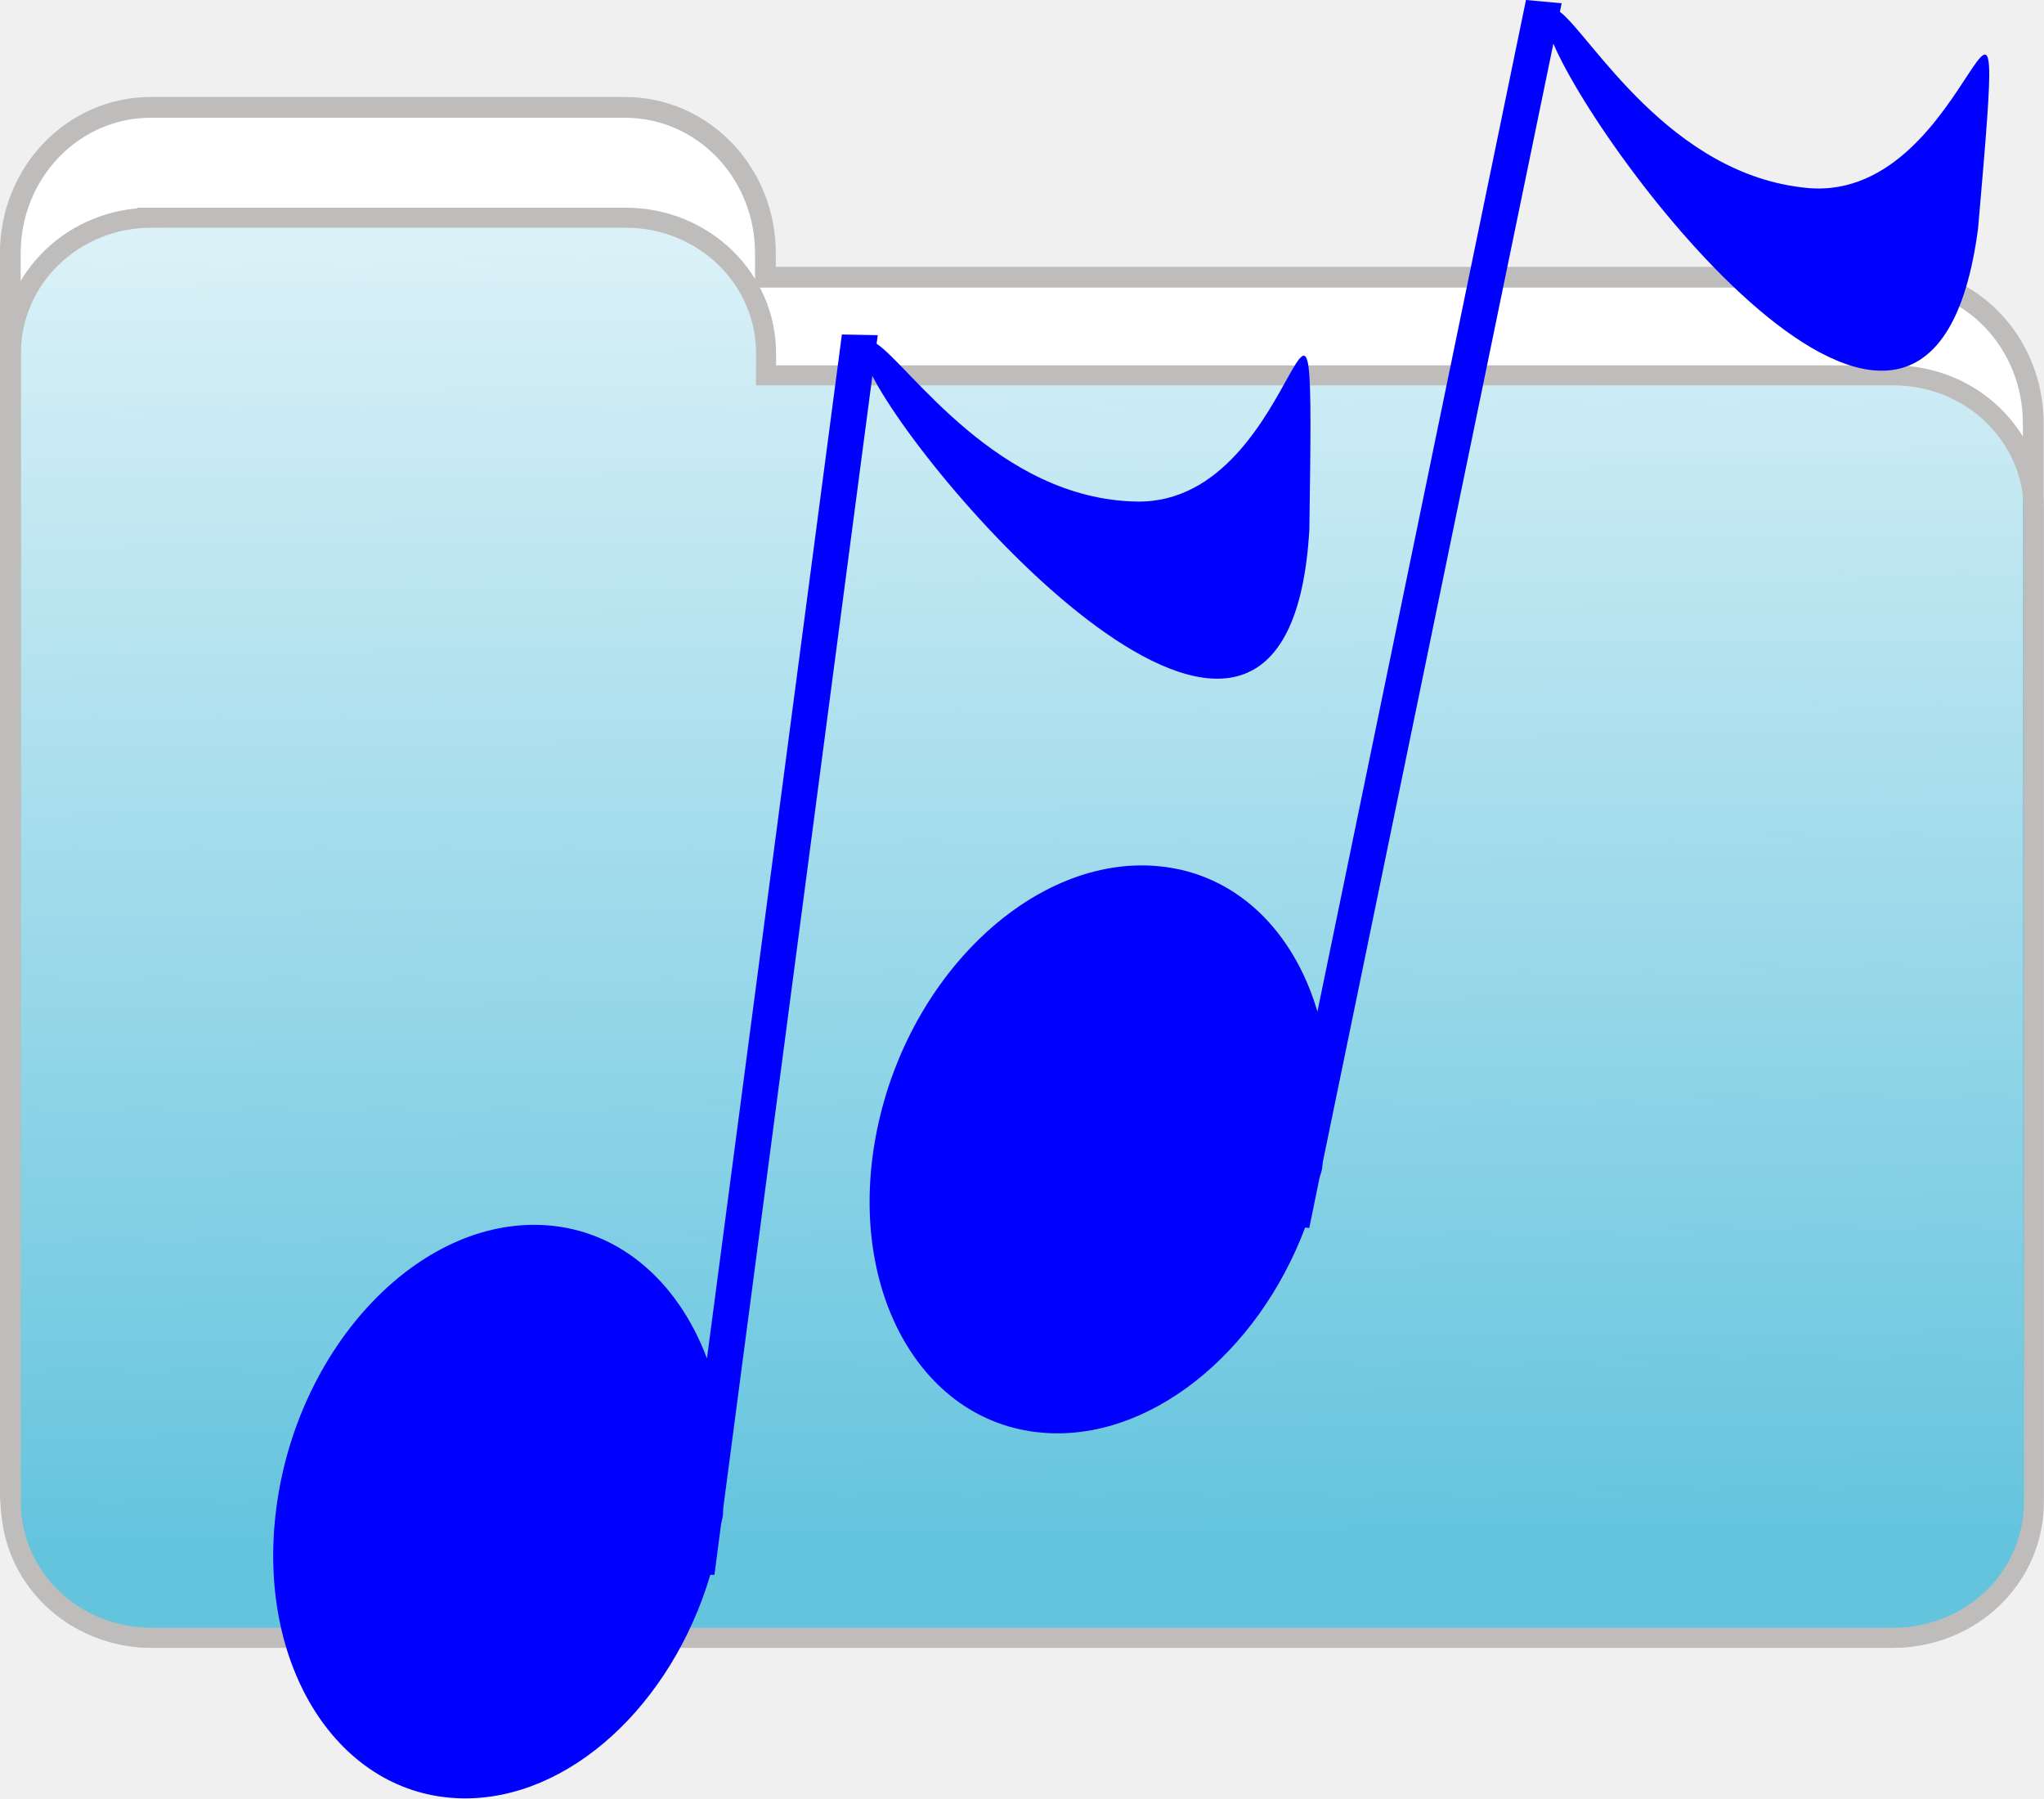
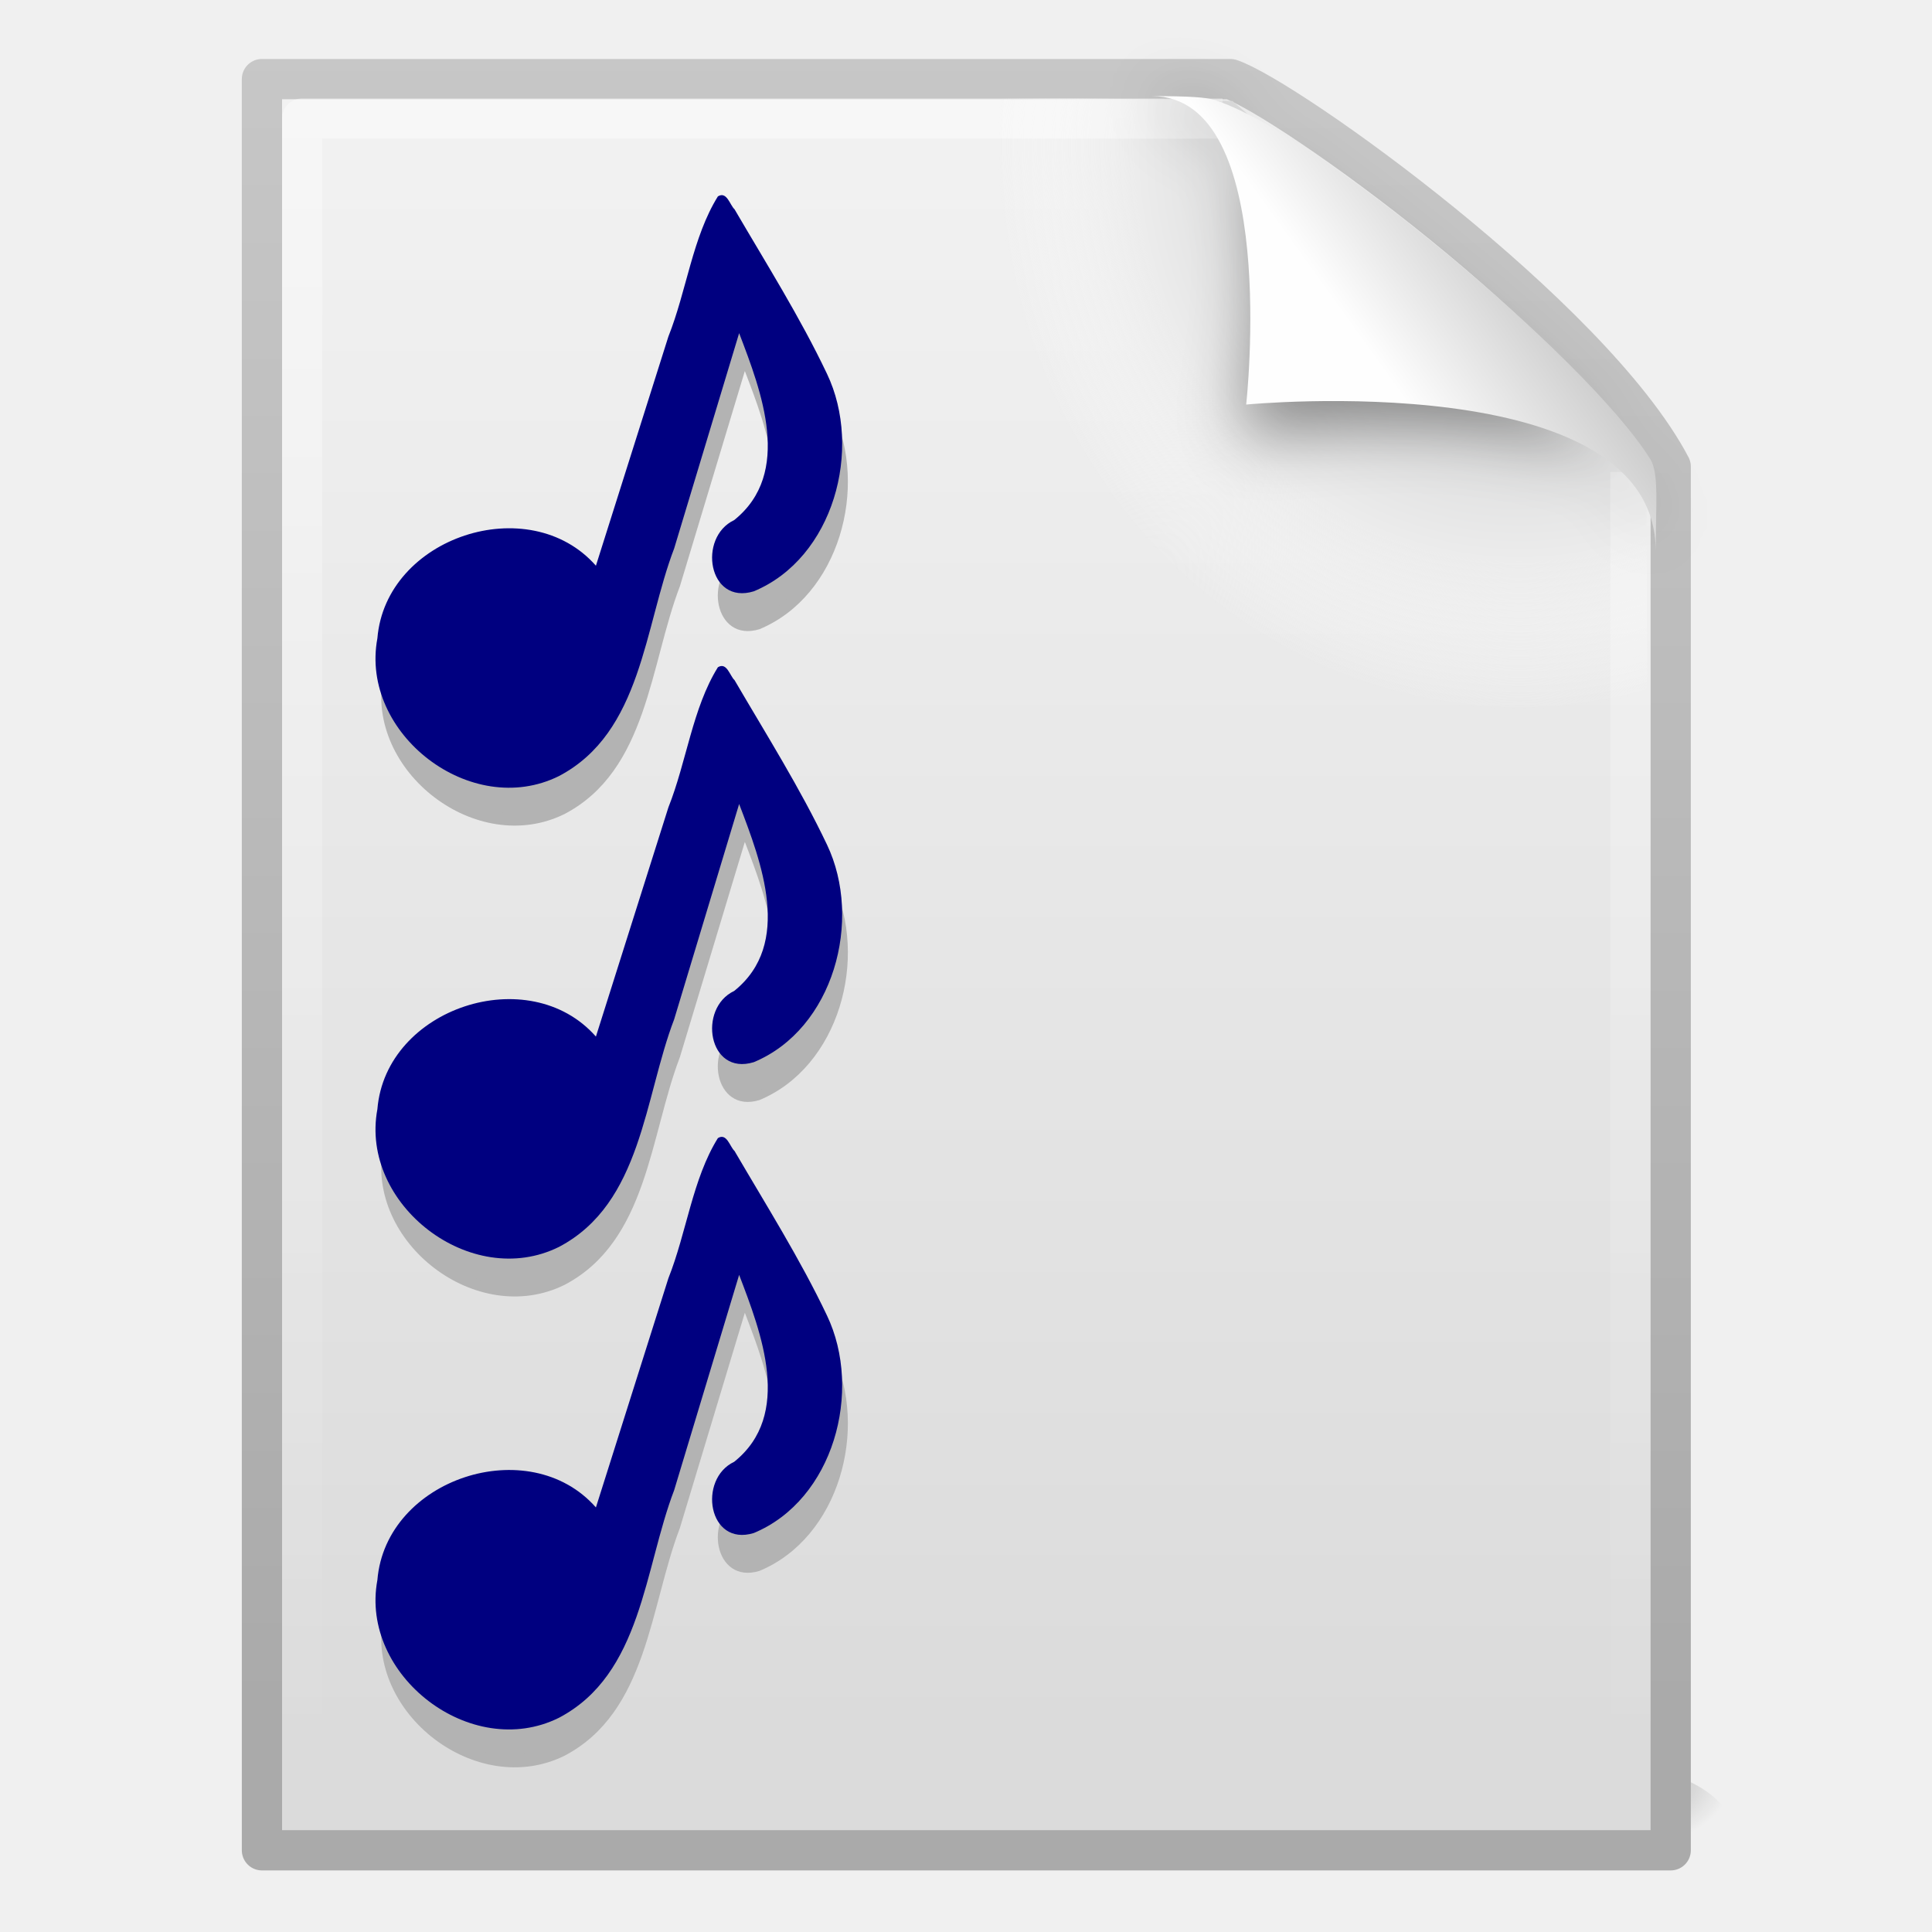
- <svg xmlns="http://www.w3.org/2000/svg" id="svg1094" viewBox="0 0 212.68 187.09" version="1.0">
-   <defs id="defs3">
-     <linearGradient id="linearGradient2002" y2="53.323" gradientUnits="userSpaceOnUse" y1="278.48" gradientTransform="matrix(1.1223,0,0,0.78898,-223.2465,53.01)" x2="118.78" x1="120.91">
-       <stop id="stop1836" style="stop-color:#64c4de" offset="0" />
-       <stop id="stop1837" style="stop-color:#64c4de;stop-opacity:0" offset="1" />
+ <svg xmlns="http://www.w3.org/2000/svg" xmlns:xlink="http://www.w3.org/1999/xlink" version="1.1" id="svg4198" height="48px" width="48px">
+   <defs id="defs4200">
+     <linearGradient id="linearGradient3076">
+       <stop id="stop3074" offset="0" style="stop-color:#ffff00;stop-opacity:1;" />
+     </linearGradient>
+     <radialGradient r="117.143" fy="486.648" fx="605.714" cy="486.648" cx="605.714" gradientTransform="matrix(-2.774389,0,0,1.969706,112.7623,-872.8854)" gradientUnits="userSpaceOnUse" id="radialGradient5031" xlink:href="#linearGradient5060" />
+     <linearGradient id="linearGradient5060">
+       <stop id="stop5062" offset="0" style="stop-color:black;stop-opacity:1;" />
+       <stop id="stop5064" offset="1" style="stop-color:black;stop-opacity:0;" />
+     </linearGradient>
+     <radialGradient r="117.143" fy="486.648" fx="605.714" cy="486.648" cx="605.714" gradientTransform="matrix(2.774389,0,0,1.969706,-1891.633,-872.8854)" gradientUnits="userSpaceOnUse" id="radialGradient5029" xlink:href="#linearGradient5060" />
+     <linearGradient id="linearGradient5048">
+       <stop id="stop5050" offset="0" style="stop-color:black;stop-opacity:0;" />
+       <stop style="stop-color:black;stop-opacity:1;" offset="0.5" id="stop5056" />
+       <stop id="stop5052" offset="1" style="stop-color:black;stop-opacity:0;" />
+     </linearGradient>
+     <linearGradient y2="609.505" x2="302.857" y1="366.648" x1="302.857" gradientTransform="matrix(2.774389,0,0,1.969706,-1892.179,-872.8854)" gradientUnits="userSpaceOnUse" id="linearGradient5027" xlink:href="#linearGradient5048" />
+     <linearGradient id="linearGradient3558">
+       <stop id="stop3560" offset="0" style="stop-color:#000000;stop-opacity:1;" />
+       <stop id="stop3562" offset="1" style="stop-color:#000000;stop-opacity:0;" />
+     </linearGradient>
+     <radialGradient gradientUnits="userSpaceOnUse" gradientTransform="matrix(1,0,0,0.651376,4.638648e-15,10.75754)" r="15.571" fy="30.857" fx="22.571" cy="30.857" cx="22.571" id="radialGradient3564" xlink:href="#linearGradient3558" />
+     <linearGradient id="linearGradient15218">
+       <stop id="stop15220" offset="0" style="stop-color:#f8f8f7;stop-opacity:1;" />
+       <stop style="stop-color:#e8e8e8;stop-opacity:1;" offset="0.599" id="stop2269" />
+       <stop id="stop15222" offset="1" style="stop-color:#e2e2de;stop-opacity:1;" />
+     </linearGradient>
+     <linearGradient y2="39.6" x2="35.596" y1="18.379" x1="20.794" gradientTransform="matrix(1.342704,0,0,1.235378,-8.219611,-6.577189)" gradientUnits="userSpaceOnUse" id="linearGradient2240" xlink:href="#linearGradient15218" />
+     <radialGradient r="14.375" fy="125" fx="55" cy="125" cx="55" gradientUnits="userSpaceOnUse" id="radialGradient278" xlink:href="#linearGradient12512" gradientTransform="matrix(0.783292,0,0,0.783292,-6.340882,-86.65168)" />
+     <linearGradient id="linearGradient12512">
+       <stop id="stop12513" offset="0" style="stop-color:#ffffff;stop-opacity:1;" />
+       <stop id="stop12517" offset="0.5" style="stop-color:#fff520;stop-opacity:0.891;" />
+       <stop id="stop12514" offset="1" style="stop-color:#fff300;stop-opacity:0;" />
+     </linearGradient>
+     <linearGradient id="linearGradient3201" x1="302.86" x2="302.86" y1="366.65" y2="609.51" gradientTransform="matrix(0.067325,0,0,0.0147,-0.34114,37.04)" gradientUnits="userSpaceOnUse">
+       <stop id="stop5050-7" style="stop-opacity:0" offset="0" />
+       <stop id="stop5056-3" offset=".5" />
+       <stop id="stop5052-6" style="stop-opacity:0" offset="1" />
+     </linearGradient>
+     <radialGradient id="radialGradient3198" cx="605.71" cy="486.65" r="117.14" gradientTransform="matrix(-0.02304,0,0,0.0147,21.623,37.04)" gradientUnits="userSpaceOnUse" xlink:href="#linearGradient5060" />
+     <radialGradient id="radialGradient3195" cx="605.71" cy="486.65" r="117.14" gradientTransform="matrix(0.02304,0,0,0.0147,26.361,37.04)" gradientUnits="userSpaceOnUse" xlink:href="#linearGradient5060" />
+     <linearGradient id="linearGradient3190" x1="25.132" x2="25.132" y1="0.985" y2="47.013" gradientTransform="matrix(1,0,0,0.95617,-1e-6,-1.9149)" gradientUnits="userSpaceOnUse">
+       <stop id="stop3602" style="stop-color:#f4f4f4" offset="0" />
+       <stop id="stop3604" style="stop-color:#dbdbdb" offset="1" />
+     </linearGradient>
+     <linearGradient id="linearGradient3192" x1="-51.786" x2="-51.786" y1="50.786" y2="2.906" gradientTransform="matrix(0.8075,0,0,0.89483,59.41,-2.9806)" gradientUnits="userSpaceOnUse">
+       <stop id="stop3106" style="stop-color:#aaa" offset="0" />
+       <stop id="stop3108" style="stop-color:#c8c8c8" offset="1" />
+     </linearGradient>
+     <radialGradient id="radialGradient3187" cx="102" cy="112.3" r="139.56" gradientTransform="matrix(0.3617,0,0,-0.39078,0.85106,47.517)" gradientUnits="userSpaceOnUse">
+       <stop id="stop41" style="stop-color:#b7b8b9" offset="0" />
+       <stop id="stop47" style="stop-color:#ececec" offset=".189" />
+       <stop id="stop49" style="stop-color:#fafafa;stop-opacity:0" offset=".257" />
+       <stop id="stop51" style="stop-color:#fff;stop-opacity:0" offset=".301" />
+       <stop id="stop53" style="stop-color:#fafafa;stop-opacity:0" offset=".531" />
+       <stop id="stop55" style="stop-color:#ebecec;stop-opacity:0" offset=".845" />
+       <stop id="stop57" style="stop-color:#e1e2e3;stop-opacity:0" offset="1" />
+     </radialGradient>
+     <linearGradient id="linearGradient2891" x1="-22.54" x2="-22.54" y1="11.109" y2="46.264" gradientTransform="matrix(0.79932,0,0,1.0037,40.856,-1.5607)" gradientUnits="userSpaceOnUse">
+       <stop id="stop4032" style="stop-color:#767676" offset="0" />
+       <stop id="stop4034" style="stop-color:#4c4c4c" offset="1" />
+     </linearGradient>
+     <linearGradient id="linearGradient2893" x1="9.492" x2="9.492" y1="46.314" y2="1.716" gradientTransform="matrix(0.91101,0,0,0.977,0.60274,-0.94794)" gradientUnits="userSpaceOnUse">
+       <stop id="stop4044" style="stop-color:#333" offset="0" />
+       <stop id="stop4046" style="stop-color:#666" offset="1" />
+     </linearGradient>
+     <linearGradient id="linearGradient2888" x1="24" x2="24" y1="2" y2="46.017" gradientTransform="matrix(1,0,0,0.97778,0,-0.96667)" gradientUnits="userSpaceOnUse">
+       <stop id="stop3213" style="stop-color:#fff" offset="0" />
+       <stop id="stop3215" style="stop-color:#fff;stop-opacity:0" offset="1" />
+     </linearGradient>
+     <filter style="color-interpolation-filters:sRGB" id="filter3248" x="-0.148" y="-0.164" width="1.297" height="1.329">
+       <feGaussianBlur id="feGaussianBlur3250" stdDeviation="0.774" />
+     </filter>
+     <linearGradient id="linearGradient2884" x1="32.892" x2="36.358" y1="8.059" y2="5.457" gradientTransform="matrix(0.9977,0,0,1.0407,0.1638,-1.1058)" gradientUnits="userSpaceOnUse">
+       <stop id="stop8591" style="stop-color:#fefefe" offset="0" />
+       <stop id="stop8593" style="stop-color:#cbcbcb" offset="1" />
+     </linearGradient>
+     <radialGradient id="radialGradient3800" cx="22.902" cy="45.867" r="7.906" gradientTransform="matrix(0.69765,0,0,0.29961,14.507,14.89)" gradientUnits="userSpaceOnUse">
+       <stop id="stop3197" offset="0" />
+       <stop id="stop3199" style="stop-opacity:0" offset="1" />
+     </radialGradient>
+     <radialGradient id="radialGradient3797" cx="22.902" cy="45.867" r="7.906" gradientTransform="matrix(0.75875,0,0,0.32584,1.194,19.479)" gradientUnits="userSpaceOnUse">
+       <stop id="stop3203" offset="0" />
+       <stop id="stop3205" style="stop-opacity:0" offset="1" />
+     </radialGradient>
+     <radialGradient id="radialGradient3793" cx="17.059" cy="41.059" r="5.739" fx="14.638" fy="38.175" gradientTransform="matrix(0.66498,0,-0.10886,0.63739,11.938,1.2626)" gradientUnits="userSpaceOnUse">
+       <stop id="stop3877" style="stop-color:#aaa" offset="0" />
+       <stop id="stop3879" style="stop-color:#4d4d4d" offset="1" />
+     </radialGradient>
+     <radialGradient id="radialGradient3790" cx="17.059" cy="41.059" r="5.739" fx="14.109" fy="38.981" gradientTransform="matrix(0.66333,0,-0.10859,0.6358,23.997,-0.5025)" gradientUnits="userSpaceOnUse">
+       <stop id="stop3871" style="stop-color:#aaa" offset="0" />
+       <stop id="stop3873" style="stop-color:#4d4d4d" offset="1" />
+     </radialGradient>
+     <linearGradient id="linearGradient3787" x1="28.739" x2="25.4" y1="144.12" y2="119.86" gradientTransform="matrix(0.22147,0,0,0.22311,16.032,-20.079)" gradientUnits="userSpaceOnUse">
+       <stop id="stop3239" style="stop-color:#fff" offset="0" />
+       <stop id="stop3241" style="stop-color:#fff;stop-opacity:.379" offset="1" />
+     </linearGradient>
+     <linearGradient id="linearGradient3784" x1="28.739" x2="26.257" y1="144.12" y2="125.39" gradientTransform="matrix(0.44563,0,0,0.22311,22.716,-21.657)" gradientUnits="userSpaceOnUse">
+       <stop id="stop3245" style="stop-color:#fff" offset="0" />
+       <stop id="stop3247" style="stop-color:#fff;stop-opacity:.379" offset="1" />
    </linearGradient>
  </defs>
-   <g id="layer1" transform="translate(224.38 -112.35)">
-     <path id="path1998" style="fill:#ffffff;fill-rule:evenodd;stroke:#bfbcbc;stroke-width:2.161;stroke-linecap:round" d="m -208.687,123.52 c -8.094,0 -14.621,6.77 -14.621,15.2 l -3.2e-4,17.67 v 75.11 35.991 c 0,8.436 6.528,15.208 14.621,15.208 h 181.25 c 8.09,0 14.62,-6.772 14.62,-15.208 v -111.1 c 0,-8.43 -6.53,-15.2 -14.62,-15.2 h -117.3 l 0.003,-2.47 c 0,-8.43 -6.527,-15.2 -14.621,-15.2 h -49.335 z" />
-     <path id="path1999" style="fill:url(#linearGradient2002);fill-rule:evenodd;stroke:#bfbcbc;stroke-width:2.082;stroke-linecap:round" d="m -208.625,135 c -8.094,0 -14.622,6.29 -14.622,14.12 l 5e-4,16.39 v 69.71 33.399 c 0,7.829 6.528,14.114 14.622,14.114 h 181.25 c 8.1,0 14.62,-6.285 14.62,-14.114 v -103.11 c 0,-7.82 -6.52,-14.11 -14.62,-14.11 h -117.3 l 0.005,-2.28 c 0,-7.83 -6.528,-14.12 -14.621,-14.12 h -49.335 z" />
-     <path id="path2000" style="fill:#0000ff;fill-rule:evenodd" d="m -136.78,147.15 -14.04,106.53 c -3.08,-8.22 -9.5,-13.75 -17.64,-13.9 -12.82,-0.24 -24.99,12.94 -27.16,29.41 -2.17,16.46 6.48,30.01 19.3,30.25 11.18,0.21 21.86,-9.79 25.85,-23.26 h 0.43 l 0.69,-5.28 c 0.05,-0.29 0.14,-0.56 0.18,-0.86 0.04,-0.29 0.02,-0.56 0.05,-0.85 l 15.51,-117.73 c 6.37,12.33 43.27,53.71 45.47,15.98 0.56,-39.09 -0.28,-2.58 -17.98,-2.91 -14.43,-0.26 -23.68,-14.24 -27.05,-16.42 l 0.12,-0.89 z" />
-     <path id="path2001" style="fill:#0000ff;fill-rule:evenodd" d="m -65.6,112.35 -21.7,105.24 c -2.48,-8.42 -8.48,-14.4 -16.59,-15.13 -12.77,-1.17 -25.87,11.1 -29.22,27.37 -3.35,16.26 4.3,30.4 17.07,31.56 11.14,1.02 22.51,-8.18 27.46,-21.33 l 0.43,0.04 1.07,-5.23 c 0.07,-0.28 0.18,-0.54 0.24,-0.83 0.06,-0.29 0.06,-0.56 0.11,-0.85 l 23.98,-116.3 c 5.46,12.75 39.28,56.69 44.19,19.22 3.39,-38.95 -0.09,-2.6 -17.72,-4.2 -14.37,-1.31 -22.58,-15.92 -25.79,-18.33 l 0.18,-0.89 z" />
+   <rect style="opacity:0.3;fill:url(#linearGradient3201)" height="3.57" width="32.508" y="43.898" x="7.746" id="rect2879" />
+   <path style="opacity:0.3;fill:url(#radialGradient3198);stroke-width:1" d="m 15.972,39.943 v 3.062 c -1.018,0.006 -2.46,-0.686 -2.46,-1.531 0,-0.845 1.135,-1.531 2.46,-1.531 z" id="path2881" />
+   <path style="opacity:0.3;fill:url(#radialGradient3195)" d="m 40.254,43.898 v 3.57 c 1.187,0.007 2.868,-0.8 2.868,-1.785 0,-0.985 -1.324,-1.785 -2.868,-1.785 z" id="path2883" />
+   <path style="fill:url(#linearGradient3190);stroke:url(#linearGradient3192);stroke-width:1;stroke-linejoin:round" d="m 6.508,1.965 h 24.061 c 1.407,0.475 8.966,5.882 10.939,9.626 v 34.379 h -35 V 1.965 Z" id="path4160" />
+   <path style="fill:url(#radialGradient3187)" d="m 7.37,45.468 c -0.199,0 -0.362,-0.175 -0.362,-0.391 V 2.873 c 0,-0.216 0.162,-0.391 0.362,-0.391 7.483,0.108 15.776,-0.162 23.25,0.027 l 10.283,8.866 0.106,33.702 c 0,0.215 -0.162,0.391 -0.362,0.391 h -33.277 z" id="path4191" />
+   <path style="opacity:0.4;fill:none;stroke:url(#linearGradient2888);stroke-width:1;stroke-linejoin:round" d="m 40.508,11.727 v 33.263 h -33 V 2.945 h 22.866" id="path2435" />
+   <path style="opacity:0.4;fill-rule:evenodd;filter:url(#filter3248)" d="m 28.625,2.389 c 4.282,0 2.153,8.483 2.153,8.483 0,0 10.358,-1.802 10.358,2.819 0,-2.61 -11.302,-10.729 -12.511,-11.302 z" id="path12038" />
+   <path style="fill:url(#linearGradient2884);fill-rule:evenodd" d="m 28.625,2.389 c 3.187,0 2.336,7.662 2.336,7.662 0,0 10.175,-0.981 10.175,3.64 0,-1.126 0.086,-1.932 -0.134,-2.284 -1.578,-2.524 -8.396,-8.188 -10.857,-8.931 -0.184,-0.056 -0.593,-0.088 -1.52,-0.088 z" id="path4474" />
+   <g id="g2789" transform="matrix(0.09223317,0,0,0.09223317,-21.46878,-21.91542)" style="stroke-width:10.842">
+     <g id="g10453-6-2" transform="matrix(1.635119,0,0,1.635096,314.8584,296.9337)" style="fill:#b3b3b3;stroke-width:6.427">
+       <path id="path9681-2-0" style="fill:#b3b3b3;stroke-width:6.427" d="m 69,2.312 c -4.182,6.723 -5.162,15.576 -8.154,23.086 l -11.94,37.758 c -10.999,-12.497 -34.629,-4.748 -36,11.959 -2.936,15.69 15.411,29.885 29.906,22.697 13.675,-7.187 14.049,-24.626 18.983,-37.496 3.568,-11.824 7.137,-23.648 10.705,-35.472 3.659,9.567 8.861,23.028 -0.817,30.796 -6.038,2.85 -4.285,14.034 3.223,11.735 13.141,-5.459 18.013,-23.406 12.055,-35.86 C 82.542,22.223 76.95,13.348 71.741,4.434 70.978,3.75 70.475,1.403 69,2.313 Z" />
+       <path id="path1291-61-2" style="fill:#b3b3b3;stroke-width:6.427" d="M 69.658,4.101 67.341,11.442 49.795,67.018 C 45.861,61.473 39.221,58.093 31.981,58.844 21.291,59.953 13.516,69.527 14.626,80.218 15.735,90.909 25.309,98.683 36,97.574 44.428,96.699 50.96,90.523 52.838,82.725 L 72.209,18.671 c 1.691,2.961 3.68,9.844 5.045,13.829 1.63,4.754 2.529,9.796 1.854,14.228 -0.676,4.433 -2.667,8.334 -7.547,11.748 -1.302,0.761 -2.063,2.187 -1.973,3.692 0.09,1.506 1.014,2.828 2.397,3.427 1.384,0.6 2.989,0.377 4.149,-0.587 C 82.655,60.446 86.039,54.223 86.995,47.952 87.951,41.681 87.369,35.386 84.782,30.887 79.722,22.997 76.581,16.662 73.875,12.148 72.628,9.449 71.064,6.783 69.658,4.101 Z" />
+       <path id="path2057-8-3" style="fill:#b3b3b3;stroke-width:6.427" d="M 28.343,60.415 C 21.046,62.771 17.1,68.146 15.874,74.643 22.521,103.1 30.284,63.263 49.266,68.456 49.634,66.466 40.303,56.887 28.343,60.415 Z" />
+       <path id="path3587-7-7" style="fill:#b3b3b3;stroke-width:6.427" d="M 50.706,66.934 C 55.507,64.662 65.41,16.594 71.681,16.581 69.841,16.151 69.51,13.341 69.395,6.79 69.067,7.841 50.921,67.156 50.706,66.934 Z" />
+       <path id="path5873-9-5" style="fill:#b3b3b3;fill-rule:evenodd;stroke-width:6.427" d="m 71.542,16.852 c 0,0 22.417,33.863 6.518,35.93 3.657,-4.292 3.816,-16.534 -6.518,-35.93 z" />
+     </g>
+     <g id="g10453-3" transform="matrix(1.635119,0,0,1.635096,313.3206,286.7303)" style="fill:#000080;stroke-width:6.427">
+       <path id="path9681-5" style="fill:#000080;stroke-width:6.427" d="m 69,2.312 c -4.182,6.723 -5.162,15.576 -8.154,23.086 l -11.94,37.758 c -10.999,-12.497 -34.629,-4.748 -36,11.959 -2.936,15.69 15.411,29.885 29.906,22.697 13.675,-7.187 14.049,-24.626 18.983,-37.496 3.568,-11.824 7.137,-23.648 10.705,-35.472 3.659,9.567 8.861,23.028 -0.817,30.796 -6.038,2.85 -4.285,14.034 3.223,11.735 13.141,-5.459 18.013,-23.406 12.055,-35.86 C 82.542,22.223 76.95,13.348 71.741,4.434 70.978,3.75 70.475,1.403 69,2.313 Z" />
+       <path id="path1291-6" style="fill:#000080;stroke-width:6.427" d="M 69.658,4.101 67.341,11.442 49.795,67.018 C 45.861,61.473 39.221,58.093 31.981,58.844 21.291,59.953 13.516,69.527 14.626,80.218 15.735,90.909 25.309,98.683 36,97.574 44.428,96.699 50.96,90.523 52.838,82.725 L 72.209,18.671 c 1.691,2.961 3.68,9.844 5.045,13.829 1.63,4.754 2.529,9.796 1.854,14.228 -0.676,4.433 -2.667,8.334 -7.547,11.748 -1.302,0.761 -2.063,2.187 -1.973,3.692 0.09,1.506 1.014,2.828 2.397,3.427 1.384,0.6 2.989,0.377 4.149,-0.587 C 82.655,60.446 86.039,54.223 86.995,47.952 87.951,41.681 87.369,35.386 84.782,30.887 79.722,22.997 76.581,16.662 73.875,12.148 72.628,9.449 71.064,6.783 69.658,4.101 Z" />
+       <path id="path2057-2" style="fill:#000080;stroke-width:6.427" d="M 28.343,60.415 C 21.046,62.771 17.1,68.146 15.874,74.643 22.521,103.1 30.284,63.263 49.266,68.456 49.634,66.466 40.303,56.887 28.343,60.415 Z" />
+       <path id="path3587-9" style="fill:#000080;stroke-width:6.427" d="M 50.706,66.934 C 55.507,64.662 65.41,16.594 71.681,16.581 69.841,16.151 69.51,13.341 69.395,6.79 69.067,7.841 50.921,67.156 50.706,66.934 Z" />
+       <path id="path5873-1" style="fill:#000080;fill-rule:evenodd;stroke-width:6.427" d="m 71.542,16.852 c 0,0 22.417,33.863 6.518,35.93 3.657,-4.292 3.816,-16.534 -6.518,-35.93 z" />
+     </g>
+   </g>
+   <g id="g2789-3" transform="matrix(0.09223317,0,0,0.09223317,-21.46878,-10.21714)" style="stroke-width:10.842">
+     <g id="g10453-6-2-6" transform="matrix(1.635119,0,0,1.635096,314.8584,296.9337)" style="fill:#b3b3b3;stroke-width:6.427">
+       <path id="path9681-2-0-7" style="fill:#b3b3b3;stroke-width:6.427" d="m 69,2.312 c -4.182,6.723 -5.162,15.576 -8.154,23.086 l -11.94,37.758 c -10.999,-12.497 -34.629,-4.748 -36,11.959 -2.936,15.69 15.411,29.885 29.906,22.697 13.675,-7.187 14.049,-24.626 18.983,-37.496 3.568,-11.824 7.137,-23.648 10.705,-35.472 3.659,9.567 8.861,23.028 -0.817,30.796 -6.038,2.85 -4.285,14.034 3.223,11.735 13.141,-5.459 18.013,-23.406 12.055,-35.86 C 82.542,22.223 76.95,13.348 71.741,4.434 70.978,3.75 70.475,1.403 69,2.313 Z" />
+       <path id="path1291-61-2-5" style="fill:#b3b3b3;stroke-width:6.427" d="M 69.658,4.101 67.341,11.442 49.795,67.018 C 45.861,61.473 39.221,58.093 31.981,58.844 21.291,59.953 13.516,69.527 14.626,80.218 15.735,90.909 25.309,98.683 36,97.574 44.428,96.699 50.96,90.523 52.838,82.725 L 72.209,18.671 c 1.691,2.961 3.68,9.844 5.045,13.829 1.63,4.754 2.529,9.796 1.854,14.228 -0.676,4.433 -2.667,8.334 -7.547,11.748 -1.302,0.761 -2.063,2.187 -1.973,3.692 0.09,1.506 1.014,2.828 2.397,3.427 1.384,0.6 2.989,0.377 4.149,-0.587 C 82.655,60.446 86.039,54.223 86.995,47.952 87.951,41.681 87.369,35.386 84.782,30.887 79.722,22.997 76.581,16.662 73.875,12.148 72.628,9.449 71.064,6.783 69.658,4.101 Z" />
+       <path id="path2057-8-3-3" style="fill:#b3b3b3;stroke-width:6.427" d="M 28.343,60.415 C 21.046,62.771 17.1,68.146 15.874,74.643 22.521,103.1 30.284,63.263 49.266,68.456 49.634,66.466 40.303,56.887 28.343,60.415 Z" />
+       <path id="path3587-7-7-5" style="fill:#b3b3b3;stroke-width:6.427" d="M 50.706,66.934 C 55.507,64.662 65.41,16.594 71.681,16.581 69.841,16.151 69.51,13.341 69.395,6.79 69.067,7.841 50.921,67.156 50.706,66.934 Z" />
+       <path id="path5873-9-5-6" style="fill:#b3b3b3;fill-rule:evenodd;stroke-width:6.427" d="m 71.542,16.852 c 0,0 22.417,33.863 6.518,35.93 3.657,-4.292 3.816,-16.534 -6.518,-35.93 z" />
+     </g>
+     <g id="g10453-3-2" transform="matrix(1.635119,0,0,1.635096,313.3206,286.7303)" style="fill:#000080;stroke-width:6.427">
+       <path id="path9681-5-9" style="fill:#000080;stroke-width:6.427" d="m 69,2.312 c -4.182,6.723 -5.162,15.576 -8.154,23.086 l -11.94,37.758 c -10.999,-12.497 -34.629,-4.748 -36,11.959 -2.936,15.69 15.411,29.885 29.906,22.697 13.675,-7.187 14.049,-24.626 18.983,-37.496 3.568,-11.824 7.137,-23.648 10.705,-35.472 3.659,9.567 8.861,23.028 -0.817,30.796 -6.038,2.85 -4.285,14.034 3.223,11.735 13.141,-5.459 18.013,-23.406 12.055,-35.86 C 82.542,22.223 76.95,13.348 71.741,4.434 70.978,3.75 70.475,1.403 69,2.313 Z" />
+       <path id="path1291-6-1" style="fill:#000080;stroke-width:6.427" d="M 69.658,4.101 67.341,11.442 49.795,67.018 C 45.861,61.473 39.221,58.093 31.981,58.844 21.291,59.953 13.516,69.527 14.626,80.218 15.735,90.909 25.309,98.683 36,97.574 44.428,96.699 50.96,90.523 52.838,82.725 L 72.209,18.671 c 1.691,2.961 3.68,9.844 5.045,13.829 1.63,4.754 2.529,9.796 1.854,14.228 -0.676,4.433 -2.667,8.334 -7.547,11.748 -1.302,0.761 -2.063,2.187 -1.973,3.692 0.09,1.506 1.014,2.828 2.397,3.427 1.384,0.6 2.989,0.377 4.149,-0.587 C 82.655,60.446 86.039,54.223 86.995,47.952 87.951,41.681 87.369,35.386 84.782,30.887 79.722,22.997 76.581,16.662 73.875,12.148 72.628,9.449 71.064,6.783 69.658,4.101 Z" />
+       <path id="path2057-2-2" style="fill:#000080;stroke-width:6.427" d="M 28.343,60.415 C 21.046,62.771 17.1,68.146 15.874,74.643 22.521,103.1 30.284,63.263 49.266,68.456 49.634,66.466 40.303,56.887 28.343,60.415 Z" />
+       <path id="path3587-9-7" style="fill:#000080;stroke-width:6.427" d="M 50.706,66.934 C 55.507,64.662 65.41,16.594 71.681,16.581 69.841,16.151 69.51,13.341 69.395,6.79 69.067,7.841 50.921,67.156 50.706,66.934 Z" />
+       <path id="path5873-1-0" style="fill:#000080;fill-rule:evenodd;stroke-width:6.427" d="m 71.542,16.852 c 0,0 22.417,33.863 6.518,35.93 3.657,-4.292 3.816,-16.534 -6.518,-35.93 z" />
+     </g>
+   </g>
+   <g id="g2789-3-9" transform="matrix(0.09223317,0,0,0.09223317,-21.46878,1.481137)" style="stroke-width:10.842">
+     <g id="g10453-6-2-6-3" transform="matrix(1.635119,0,0,1.635096,314.8584,296.9337)" style="fill:#b3b3b3;stroke-width:6.427">
+       <path id="path9681-2-0-7-6" style="fill:#b3b3b3;stroke-width:6.427" d="m 69,2.312 c -4.182,6.723 -5.162,15.576 -8.154,23.086 l -11.94,37.758 c -10.999,-12.497 -34.629,-4.748 -36,11.959 -2.936,15.69 15.411,29.885 29.906,22.697 13.675,-7.187 14.049,-24.626 18.983,-37.496 3.568,-11.824 7.137,-23.648 10.705,-35.472 3.659,9.567 8.861,23.028 -0.817,30.796 -6.038,2.85 -4.285,14.034 3.223,11.735 13.141,-5.459 18.013,-23.406 12.055,-35.86 C 82.542,22.223 76.95,13.348 71.741,4.434 70.978,3.75 70.475,1.403 69,2.313 Z" />
+       <path id="path1291-61-2-5-0" style="fill:#b3b3b3;stroke-width:6.427" d="M 69.658,4.101 67.341,11.442 49.795,67.018 C 45.861,61.473 39.221,58.093 31.981,58.844 21.291,59.953 13.516,69.527 14.626,80.218 15.735,90.909 25.309,98.683 36,97.574 44.428,96.699 50.96,90.523 52.838,82.725 L 72.209,18.671 c 1.691,2.961 3.68,9.844 5.045,13.829 1.63,4.754 2.529,9.796 1.854,14.228 -0.676,4.433 -2.667,8.334 -7.547,11.748 -1.302,0.761 -2.063,2.187 -1.973,3.692 0.09,1.506 1.014,2.828 2.397,3.427 1.384,0.6 2.989,0.377 4.149,-0.587 C 82.655,60.446 86.039,54.223 86.995,47.952 87.951,41.681 87.369,35.386 84.782,30.887 79.722,22.997 76.581,16.662 73.875,12.148 72.628,9.449 71.064,6.783 69.658,4.101 Z" />
+       <path id="path2057-8-3-3-6" style="fill:#b3b3b3;stroke-width:6.427" d="M 28.343,60.415 C 21.046,62.771 17.1,68.146 15.874,74.643 22.521,103.1 30.284,63.263 49.266,68.456 49.634,66.466 40.303,56.887 28.343,60.415 Z" />
+       <path id="path3587-7-7-5-2" style="fill:#b3b3b3;stroke-width:6.427" d="M 50.706,66.934 C 55.507,64.662 65.41,16.594 71.681,16.581 69.841,16.151 69.51,13.341 69.395,6.79 69.067,7.841 50.921,67.156 50.706,66.934 Z" />
+       <path id="path5873-9-5-6-6" style="fill:#b3b3b3;fill-rule:evenodd;stroke-width:6.427" d="m 71.542,16.852 c 0,0 22.417,33.863 6.518,35.93 3.657,-4.292 3.816,-16.534 -6.518,-35.93 z" />
+     </g>
+     <g id="g10453-3-2-1" transform="matrix(1.635119,0,0,1.635096,313.3206,286.7303)" style="fill:#000080;stroke-width:6.427">
+       <path id="path9681-5-9-8" style="fill:#000080;stroke-width:6.427" d="m 69,2.312 c -4.182,6.723 -5.162,15.576 -8.154,23.086 l -11.94,37.758 c -10.999,-12.497 -34.629,-4.748 -36,11.959 -2.936,15.69 15.411,29.885 29.906,22.697 13.675,-7.187 14.049,-24.626 18.983,-37.496 3.568,-11.824 7.137,-23.648 10.705,-35.472 3.659,9.567 8.861,23.028 -0.817,30.796 -6.038,2.85 -4.285,14.034 3.223,11.735 13.141,-5.459 18.013,-23.406 12.055,-35.86 C 82.542,22.223 76.95,13.348 71.741,4.434 70.978,3.75 70.475,1.403 69,2.313 Z" />
+       <path id="path1291-6-1-7" style="fill:#000080;stroke-width:6.427" d="M 69.658,4.101 67.341,11.442 49.795,67.018 C 45.861,61.473 39.221,58.093 31.981,58.844 21.291,59.953 13.516,69.527 14.626,80.218 15.735,90.909 25.309,98.683 36,97.574 44.428,96.699 50.96,90.523 52.838,82.725 L 72.209,18.671 c 1.691,2.961 3.68,9.844 5.045,13.829 1.63,4.754 2.529,9.796 1.854,14.228 -0.676,4.433 -2.667,8.334 -7.547,11.748 -1.302,0.761 -2.063,2.187 -1.973,3.692 0.09,1.506 1.014,2.828 2.397,3.427 1.384,0.6 2.989,0.377 4.149,-0.587 C 82.655,60.446 86.039,54.223 86.995,47.952 87.951,41.681 87.369,35.386 84.782,30.887 79.722,22.997 76.581,16.662 73.875,12.148 72.628,9.449 71.064,6.783 69.658,4.101 Z" />
+       <path id="path2057-2-2-9" style="fill:#000080;stroke-width:6.427" d="M 28.343,60.415 C 21.046,62.771 17.1,68.146 15.874,74.643 22.521,103.1 30.284,63.263 49.266,68.456 49.634,66.466 40.303,56.887 28.343,60.415 Z" />
+       <path id="path3587-9-7-2" style="fill:#000080;stroke-width:6.427" d="M 50.706,66.934 C 55.507,64.662 65.41,16.594 71.681,16.581 69.841,16.151 69.51,13.341 69.395,6.79 69.067,7.841 50.921,67.156 50.706,66.934 Z" />
+       <path id="path5873-1-0-0" style="fill:#000080;fill-rule:evenodd;stroke-width:6.427" d="m 71.542,16.852 c 0,0 22.417,33.863 6.518,35.93 3.657,-4.292 3.816,-16.534 -6.518,-35.93 z" />
+     </g>
  </g>
</svg>
